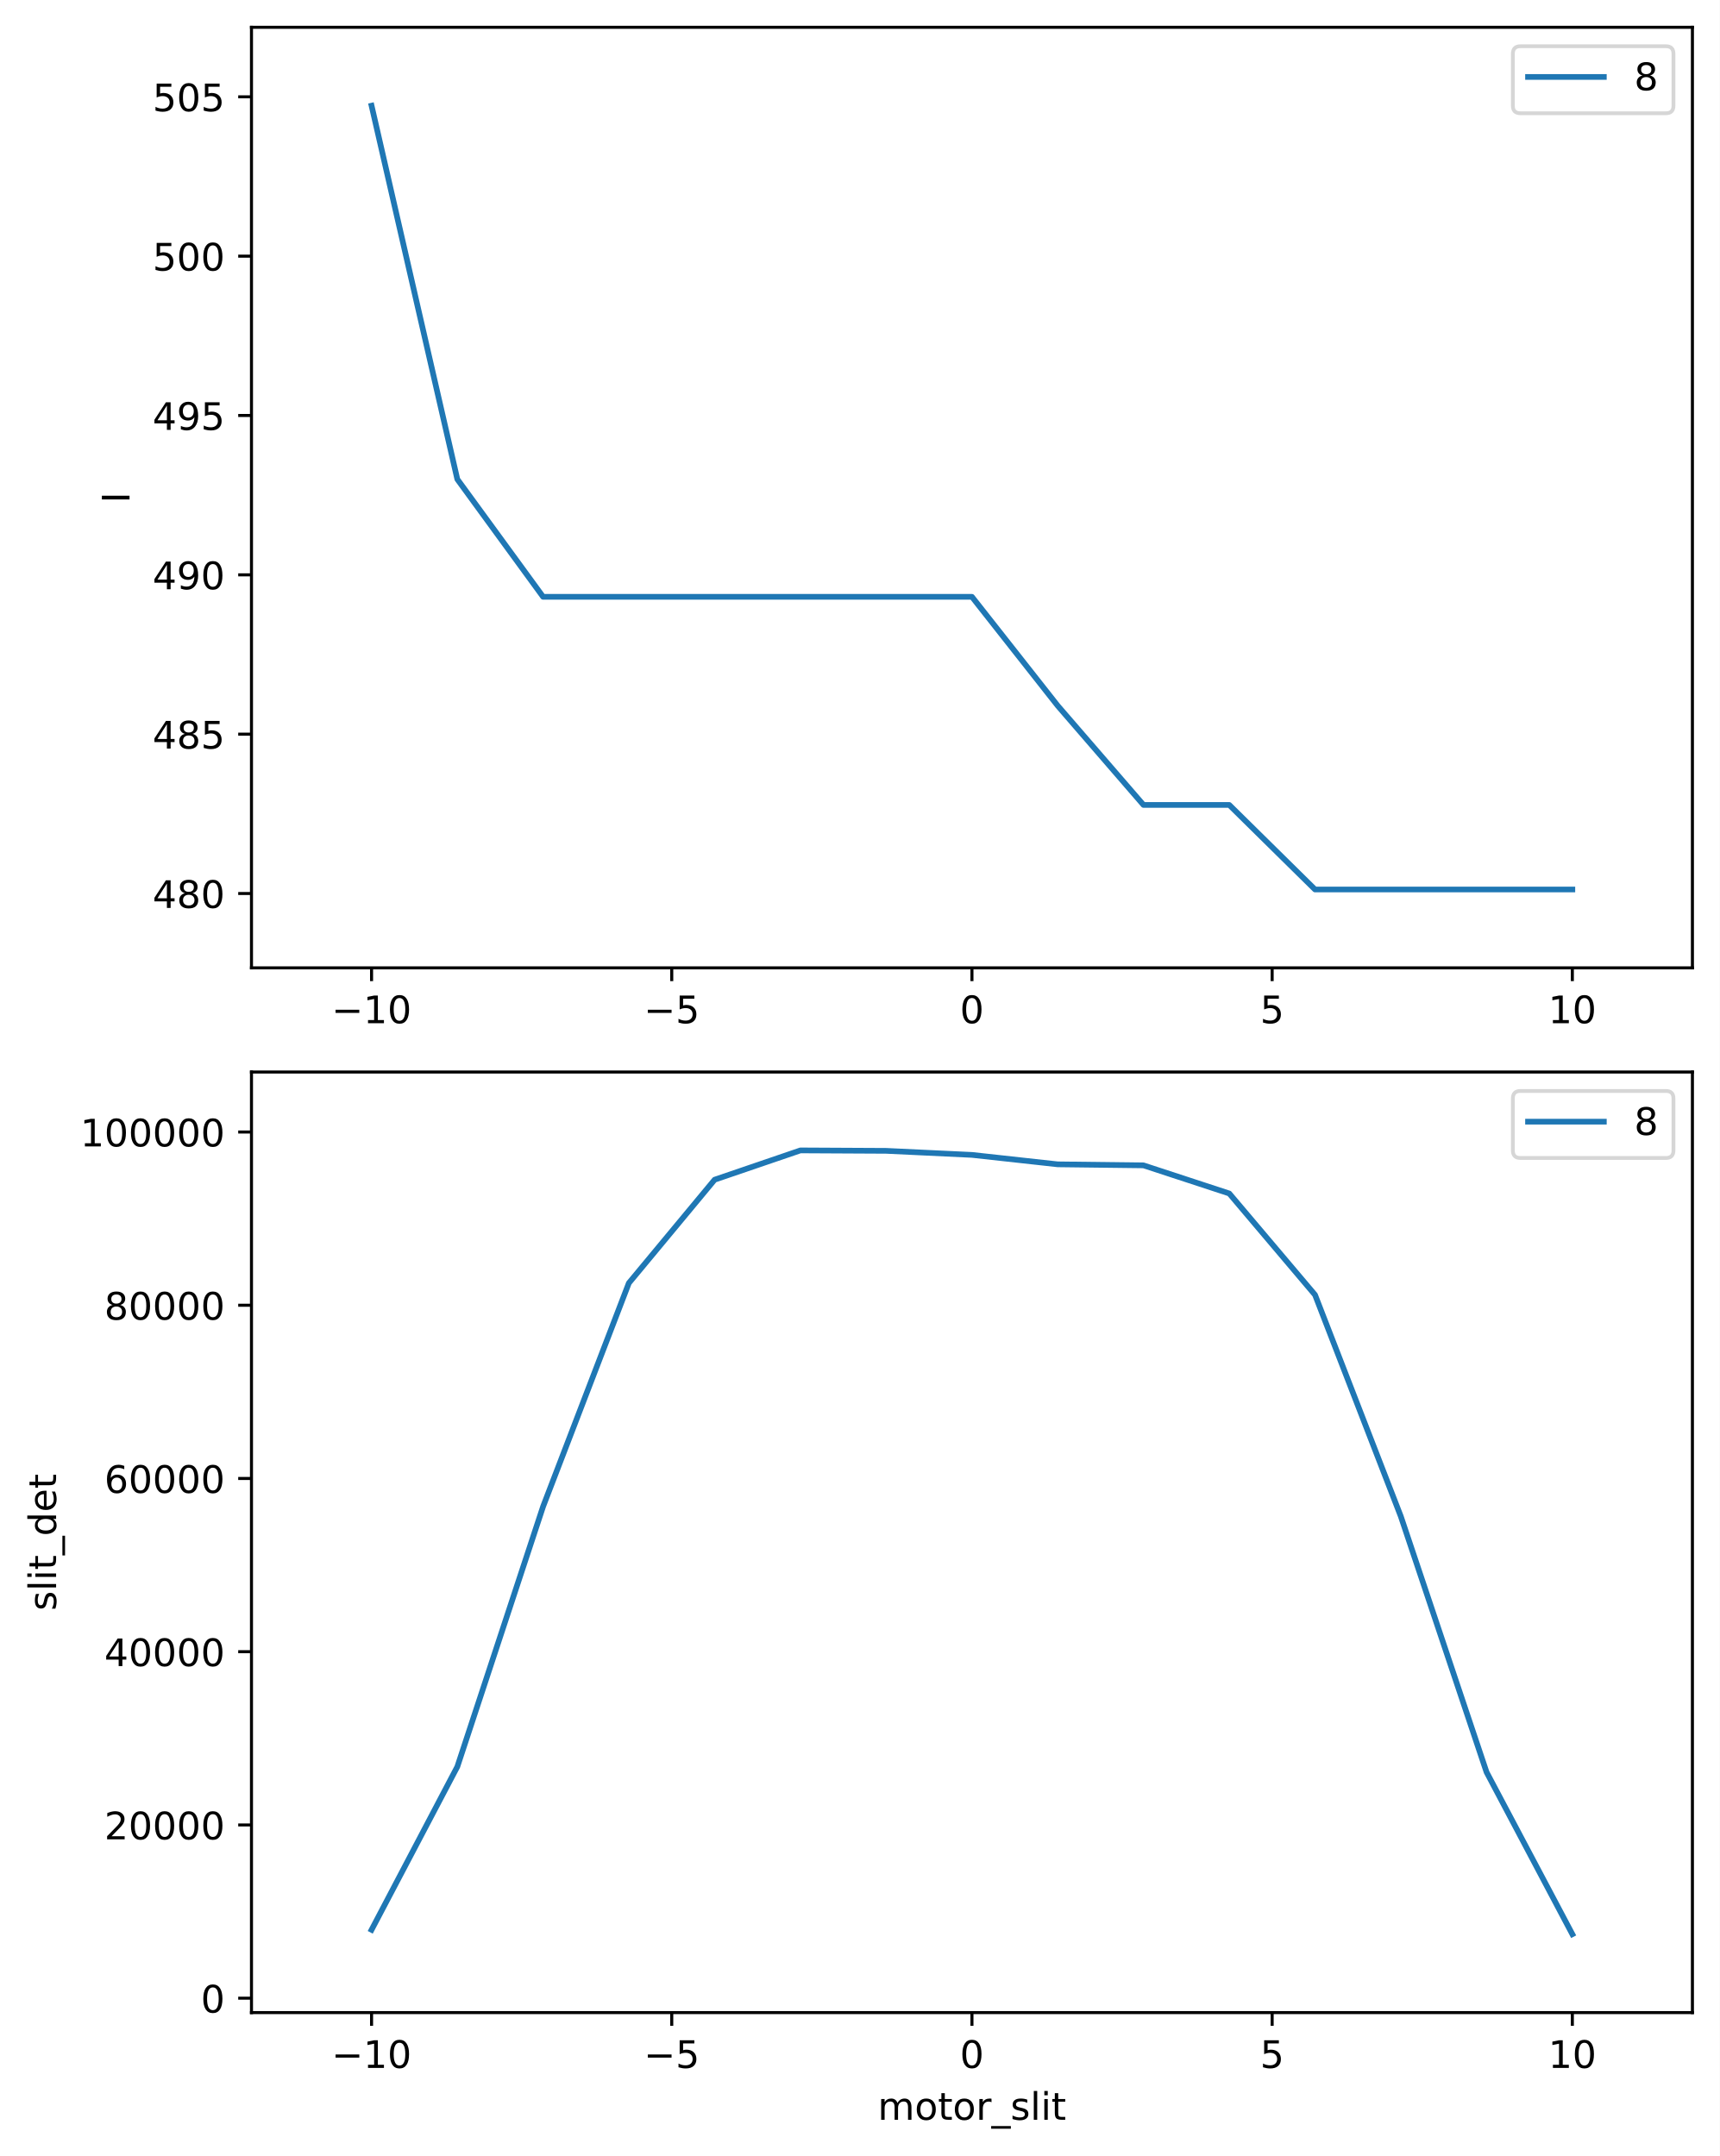
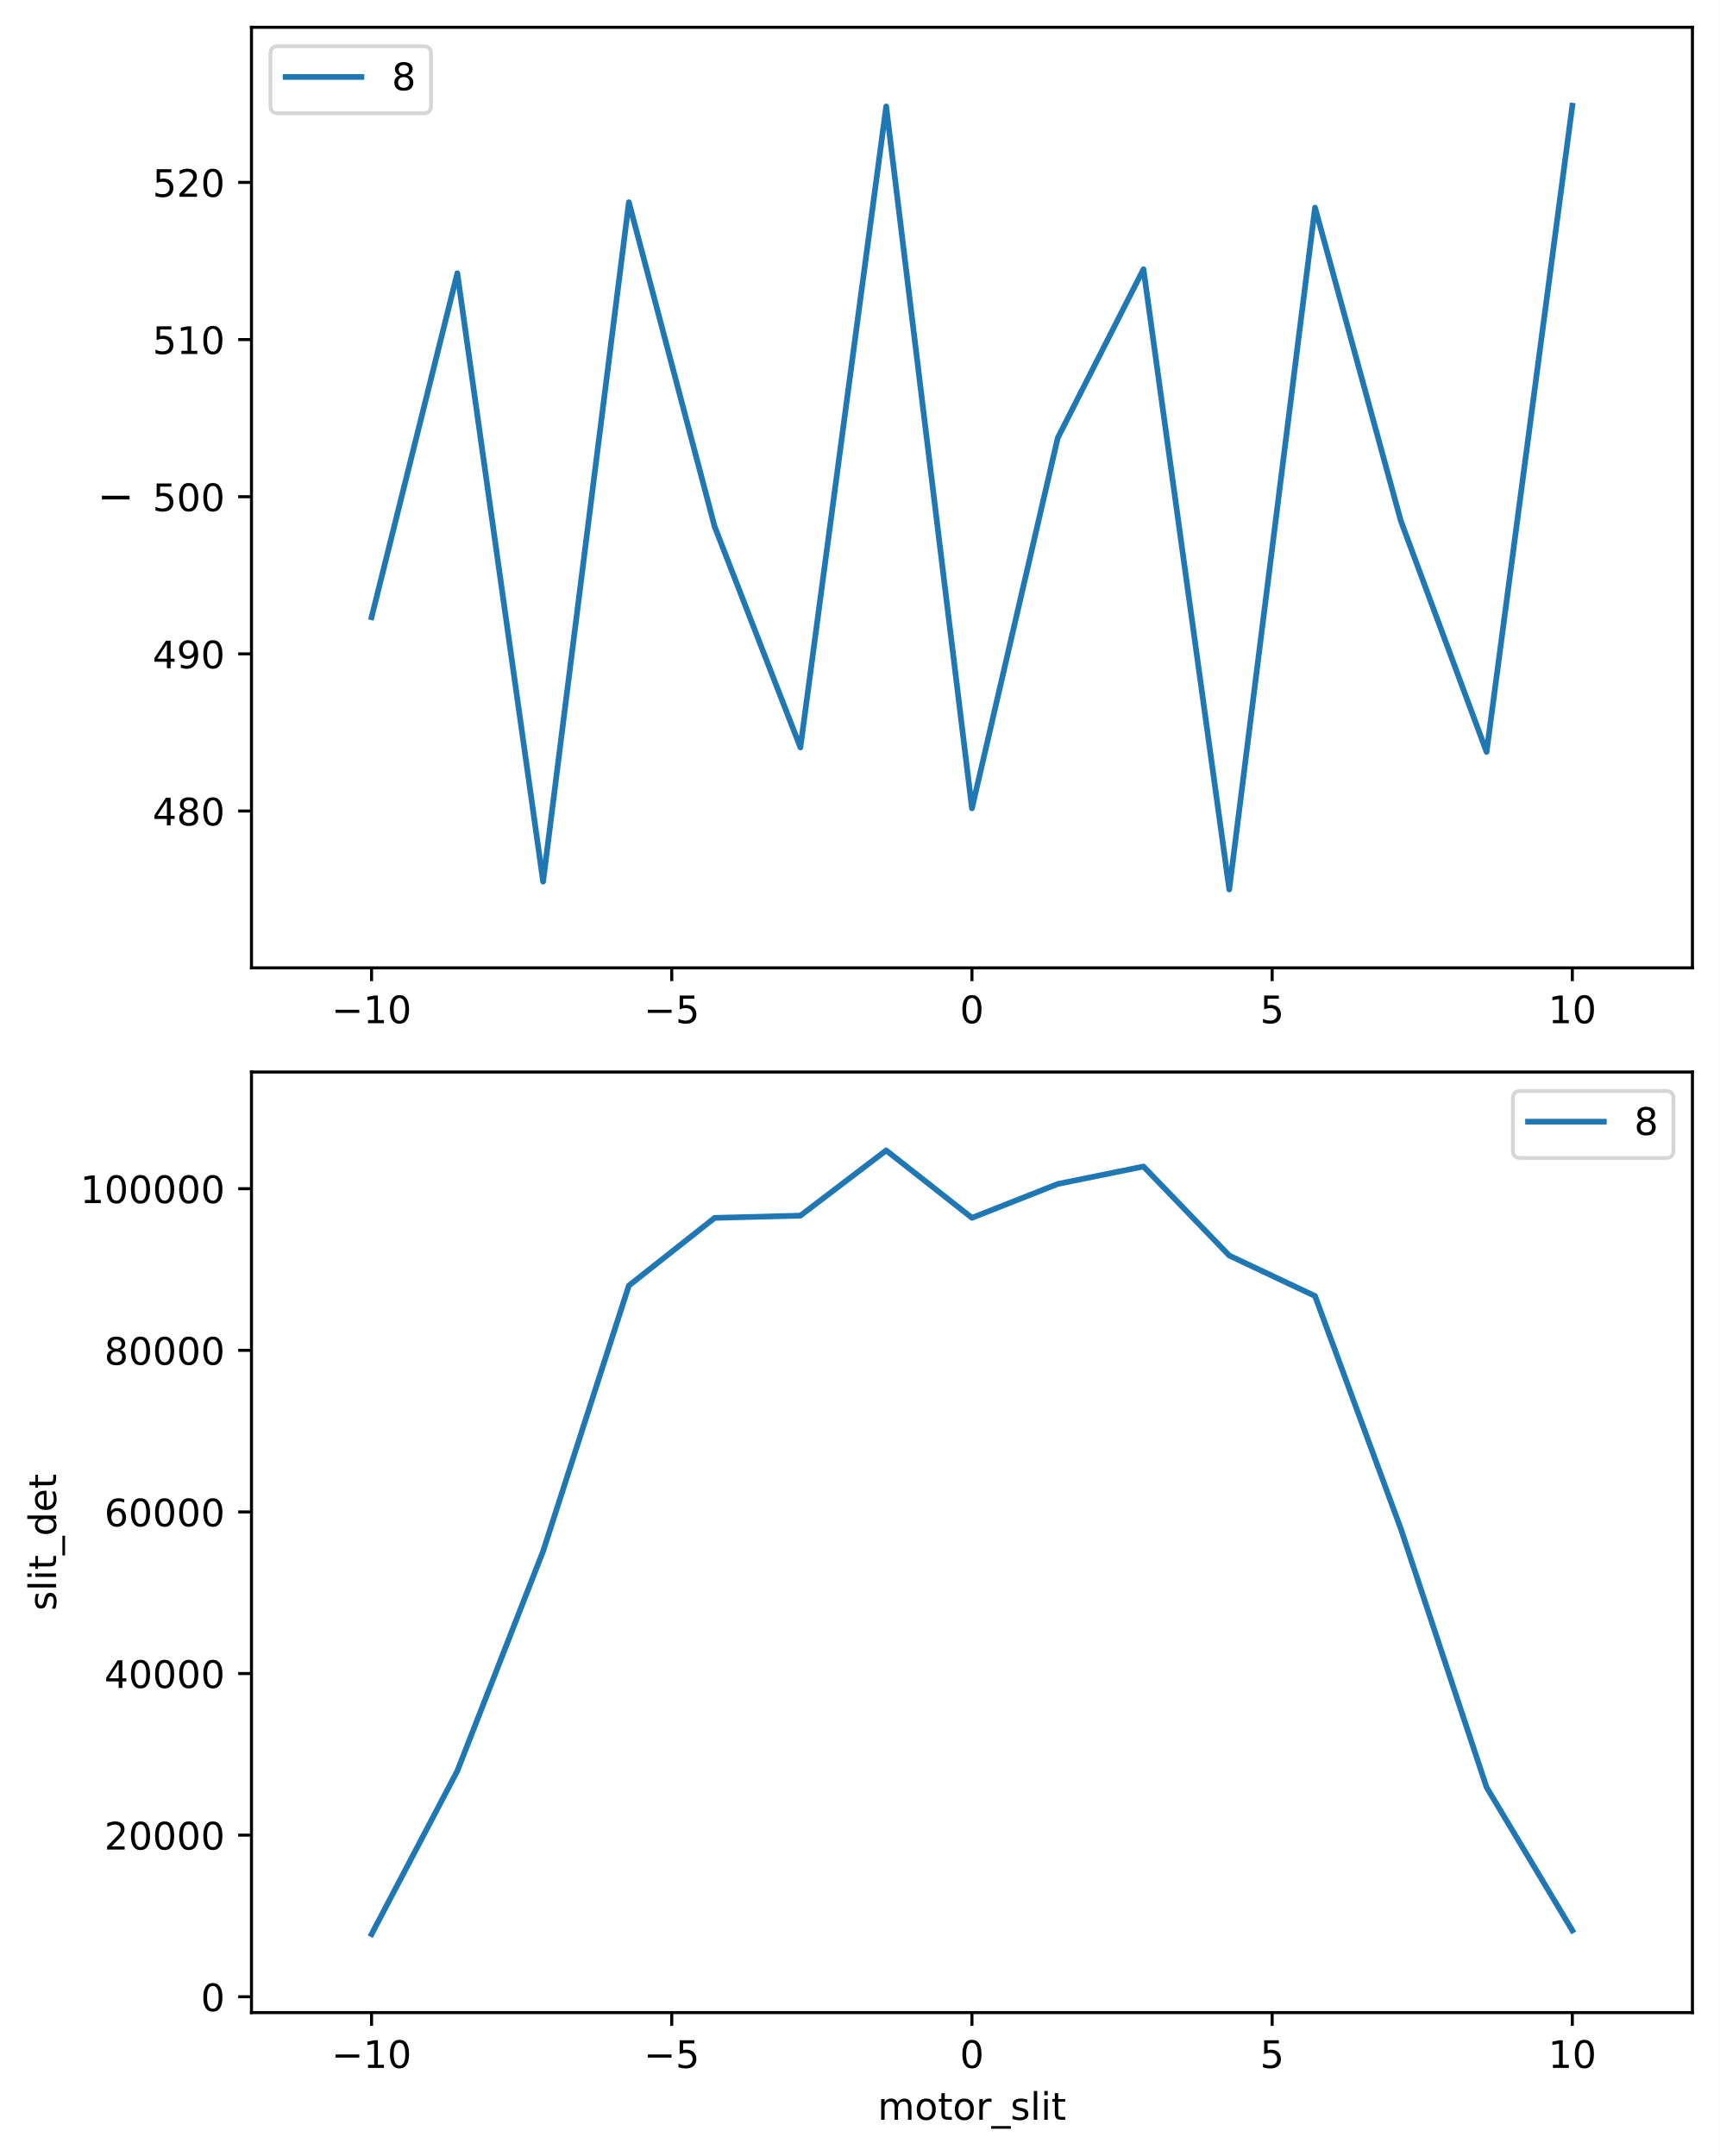
<svg xmlns="http://www.w3.org/2000/svg" xmlns:xlink="http://www.w3.org/1999/xlink" height="568.8pt" version="1.1" viewBox="0 0 453.6 568.8" width="453.6pt">
  <defs>
    <style type="text/css">
*{stroke-linecap:butt;stroke-linejoin:round;}
  </style>
  </defs>
  <g id="figure_1">
    <g id="patch_1">
      <path d="M 0 568.8  L 453.6 568.8  L 453.6 0  L 0 0  z " style="fill:#ffffff;" />
    </g>
    <g id="axes_1">
      <g id="patch_2">
        <path d="M 66.331 255.344  L 446.4 255.344  L 446.4 7.2  L 66.331 7.2  z " style="fill:#ffffff;" />
      </g>
      <g id="matplotlib.axis_1">
        <g id="xtick_1">
          <g id="line2d_1">
            <defs>
-               <path d="M 0 0  L 0 3.5  " id="m42f78dff22" style="stroke:#000000;stroke-width:0.8;" />
-             </defs>
-             <g>
-               <use style="stroke:#000000;stroke-width:0.8;" x="98.004" xlink:href="#m42f78dff22" y="255.344" />
+               <path d="M 0 0  L 0 3.5  " id="m3b5bb20b85" style="stroke:#000000;stroke-width:0.8;" />
+             </defs>
+             <g>
+               <use style="stroke:#000000;stroke-width:0.8;" x="98.004" xlink:href="#m3b5bb20b85" y="255.344" />
            </g>
          </g>
          <g id="text_1">
            <defs>
              <path d="M 10.594 35.5  L 73.188 35.5  L 73.188 27.203  L 10.594 27.203  z " id="DejaVuSans-8722" />
              <path d="M 12.406 8.297  L 28.516 8.297  L 28.516 63.922  L 10.984 60.406  L 10.984 69.391  L 28.422 72.906  L 38.281 72.906  L 38.281 8.297  L 54.391 8.297  L 54.391 0  L 12.406 0  z " id="DejaVuSans-49" />
              <path d="M 31.781 66.406  Q 24.172 66.406 20.328 58.906  Q 16.5 51.422 16.5 36.375  Q 16.5 21.391 20.328 13.891  Q 24.172 6.391 31.781 6.391  Q 39.453 6.391 43.281 13.891  Q 47.125 21.391 47.125 36.375  Q 47.125 51.422 43.281 58.906  Q 39.453 66.406 31.781 66.406  z M 31.781 74.219  Q 44.047 74.219 50.516 64.516  Q 56.984 54.828 56.984 36.375  Q 56.984 17.969 50.516 8.266  Q 44.047 -1.422 31.781 -1.422  Q 19.531 -1.422 13.062 8.266  Q 6.594 17.969 6.594 36.375  Q 6.594 54.828 13.062 64.516  Q 19.531 74.219 31.781 74.219  z " id="DejaVuSans-48" />
            </defs>
            <g transform="translate(87.4513 269.9422)scale(0.1 -0.1)">
              <use xlink:href="#DejaVuSans-8722" />
              <use x="83.789" xlink:href="#DejaVuSans-49" />
              <use x="147.412" xlink:href="#DejaVuSans-48" />
            </g>
          </g>
        </g>
        <g id="xtick_2">
          <g id="line2d_2">
            <g>
-               <use style="stroke:#000000;stroke-width:0.8;" x="177.185" xlink:href="#m42f78dff22" y="255.344" />
+               <use style="stroke:#000000;stroke-width:0.8;" x="177.185" xlink:href="#m3b5bb20b85" y="255.344" />
            </g>
          </g>
          <g id="text_2">
            <defs>
              <path d="M 10.797 72.906  L 49.516 72.906  L 49.516 64.594  L 19.828 64.594  L 19.828 46.734  Q 21.969 47.469 24.109 47.828  Q 26.266 48.188 28.422 48.188  Q 40.625 48.188 47.75 41.5  Q 54.891 34.812 54.891 23.391  Q 54.891 11.625 47.562 5.094  Q 40.234 -1.422 26.906 -1.422  Q 22.312 -1.422 17.547 -0.641  Q 12.797 0.141 7.719 1.703  L 7.719 11.625  Q 12.109 9.234 16.797 8.062  Q 21.484 6.891 26.703 6.891  Q 35.156 6.891 40.078 11.328  Q 45.016 15.766 45.016 23.391  Q 45.016 31 40.078 35.438  Q 35.156 39.891 26.703 39.891  Q 22.75 39.891 18.812 39.016  Q 14.891 38.141 10.797 36.281  z " id="DejaVuSans-53" />
            </defs>
            <g transform="translate(169.8135 269.9422)scale(0.1 -0.1)">
              <use xlink:href="#DejaVuSans-8722" />
              <use x="83.789" xlink:href="#DejaVuSans-53" />
            </g>
          </g>
        </g>
        <g id="xtick_3">
          <g id="line2d_3">
            <g>
-               <use style="stroke:#000000;stroke-width:0.8;" x="256.366" xlink:href="#m42f78dff22" y="255.344" />
+               <use style="stroke:#000000;stroke-width:0.8;" x="256.366" xlink:href="#m3b5bb20b85" y="255.344" />
            </g>
          </g>
          <g id="text_3">
            <g transform="translate(253.1844 269.9422)scale(0.1 -0.1)">
              <use xlink:href="#DejaVuSans-48" />
            </g>
          </g>
        </g>
        <g id="xtick_4">
          <g id="line2d_4">
            <g>
-               <use style="stroke:#000000;stroke-width:0.8;" x="335.547" xlink:href="#m42f78dff22" y="255.344" />
+               <use style="stroke:#000000;stroke-width:0.8;" x="335.547" xlink:href="#m3b5bb20b85" y="255.344" />
            </g>
          </g>
          <g id="text_4">
            <g transform="translate(332.3654 269.9422)scale(0.1 -0.1)">
              <use xlink:href="#DejaVuSans-53" />
            </g>
          </g>
        </g>
        <g id="xtick_5">
          <g id="line2d_5">
            <g>
-               <use style="stroke:#000000;stroke-width:0.8;" x="414.728" xlink:href="#m42f78dff22" y="255.344" />
+               <use style="stroke:#000000;stroke-width:0.8;" x="414.728" xlink:href="#m3b5bb20b85" y="255.344" />
            </g>
          </g>
          <g id="text_5">
            <g transform="translate(408.3651 269.9422)scale(0.1 -0.1)">
              <use xlink:href="#DejaVuSans-49" />
              <use x="63.623" xlink:href="#DejaVuSans-48" />
            </g>
          </g>
        </g>
      </g>
      <g id="matplotlib.axis_2">
        <g id="ytick_1">
          <g id="line2d_6">
            <defs>
-               <path d="M 0 0  L -3.5 0  " id="mca0f9c1707" style="stroke:#000000;stroke-width:0.8;" />
-             </defs>
-             <g>
-               <use style="stroke:#000000;stroke-width:0.8;" x="66.331" xlink:href="#mca0f9c1707" y="235.727" />
+               <path d="M 0 0  L -3.5 0  " id="meb09f0aa45" style="stroke:#000000;stroke-width:0.8;" />
+             </defs>
+             <g>
+               <use style="stroke:#000000;stroke-width:0.8;" x="66.331" xlink:href="#meb09f0aa45" y="213.967" />
            </g>
          </g>
          <g id="text_6">
            <defs>
              <path d="M 37.797 64.312  L 12.891 25.391  L 37.797 25.391  z M 35.203 72.906  L 47.609 72.906  L 47.609 25.391  L 58.016 25.391  L 58.016 17.188  L 47.609 17.188  L 47.609 0  L 37.797 0  L 37.797 17.188  L 4.891 17.188  L 4.891 26.703  z " id="DejaVuSans-52" />
              <path d="M 31.781 34.625  Q 24.75 34.625 20.719 30.859  Q 16.703 27.094 16.703 20.516  Q 16.703 13.922 20.719 10.156  Q 24.75 6.391 31.781 6.391  Q 38.812 6.391 42.859 10.172  Q 46.922 13.969 46.922 20.516  Q 46.922 27.094 42.891 30.859  Q 38.875 34.625 31.781 34.625  z M 21.922 38.812  Q 15.578 40.375 12.031 44.719  Q 8.5 49.078 8.5 55.328  Q 8.5 64.062 14.719 69.141  Q 20.953 74.219 31.781 74.219  Q 42.672 74.219 48.875 69.141  Q 55.078 64.062 55.078 55.328  Q 55.078 49.078 51.531 44.719  Q 48 40.375 41.703 38.812  Q 48.828 37.156 52.797 32.312  Q 56.781 27.484 56.781 20.516  Q 56.781 9.906 50.312 4.234  Q 43.844 -1.422 31.781 -1.422  Q 19.734 -1.422 13.25 4.234  Q 6.781 9.906 6.781 20.516  Q 6.781 27.484 10.781 32.312  Q 14.797 37.156 21.922 38.812  z M 18.312 54.391  Q 18.312 48.734 21.844 45.562  Q 25.391 42.391 31.781 42.391  Q 38.141 42.391 41.719 45.562  Q 45.312 48.734 45.312 54.391  Q 45.312 60.062 41.719 63.234  Q 38.141 66.406 31.781 66.406  Q 25.391 66.406 21.844 63.234  Q 18.312 60.062 18.312 54.391  z " id="DejaVuSans-56" />
            </defs>
-             <g transform="translate(40.24375 239.5262)scale(0.1 -0.1)">
+             <g transform="translate(40.24375 217.7659)scale(0.1 -0.1)">
              <use xlink:href="#DejaVuSans-52" />
              <use x="63.623" xlink:href="#DejaVuSans-56" />
              <use x="127.246" xlink:href="#DejaVuSans-48" />
            </g>
          </g>
        </g>
        <g id="ytick_2">
          <g id="line2d_7">
            <g>
-               <use style="stroke:#000000;stroke-width:0.8;" x="66.331" xlink:href="#mca0f9c1707" y="193.69" />
+               <use style="stroke:#000000;stroke-width:0.8;" x="66.331" xlink:href="#meb09f0aa45" y="172.506" />
            </g>
          </g>
          <g id="text_7">
-             <g transform="translate(40.24375 197.4895)scale(0.1 -0.1)">
+             <defs>
+               <path d="M 10.984 1.516  L 10.984 10.5  Q 14.703 8.734 18.5 7.812  Q 22.312 6.891 25.984 6.891  Q 35.75 6.891 40.891 13.453  Q 46.047 20.016 46.781 33.406  Q 43.953 29.203 39.594 26.953  Q 35.25 24.703 29.984 24.703  Q 19.047 24.703 12.672 31.312  Q 6.297 37.938 6.297 49.422  Q 6.297 60.641 12.938 67.422  Q 19.578 74.219 30.609 74.219  Q 43.266 74.219 49.922 64.516  Q 56.594 54.828 56.594 36.375  Q 56.594 19.141 48.406 8.859  Q 40.234 -1.422 26.422 -1.422  Q 22.703 -1.422 18.891 -0.688  Q 15.094 0.047 10.984 1.516  z M 30.609 32.422  Q 37.25 32.422 41.125 36.953  Q 45.016 41.5 45.016 49.422  Q 45.016 57.281 41.125 61.844  Q 37.25 66.406 30.609 66.406  Q 23.969 66.406 20.094 61.844  Q 16.219 57.281 16.219 49.422  Q 16.219 41.5 20.094 36.953  Q 23.969 32.422 30.609 32.422  z " id="DejaVuSans-57" />
+             </defs>
+             <g transform="translate(40.24375 176.3052)scale(0.1 -0.1)">
              <use xlink:href="#DejaVuSans-52" />
-               <use x="63.623" xlink:href="#DejaVuSans-56" />
-               <use x="127.246" xlink:href="#DejaVuSans-53" />
+               <use x="63.623" xlink:href="#DejaVuSans-57" />
+               <use x="127.246" xlink:href="#DejaVuSans-48" />
            </g>
          </g>
        </g>
        <g id="ytick_3">
          <g id="line2d_8">
            <g>
-               <use style="stroke:#000000;stroke-width:0.8;" x="66.331" xlink:href="#mca0f9c1707" y="151.654" />
+               <use style="stroke:#000000;stroke-width:0.8;" x="66.331" xlink:href="#meb09f0aa45" y="131.045" />
            </g>
          </g>
          <g id="text_8">
-             <defs>
-               <path d="M 10.984 1.516  L 10.984 10.5  Q 14.703 8.734 18.5 7.812  Q 22.312 6.891 25.984 6.891  Q 35.75 6.891 40.891 13.453  Q 46.047 20.016 46.781 33.406  Q 43.953 29.203 39.594 26.953  Q 35.25 24.703 29.984 24.703  Q 19.047 24.703 12.672 31.312  Q 6.297 37.938 6.297 49.422  Q 6.297 60.641 12.938 67.422  Q 19.578 74.219 30.609 74.219  Q 43.266 74.219 49.922 64.516  Q 56.594 54.828 56.594 36.375  Q 56.594 19.141 48.406 8.859  Q 40.234 -1.422 26.422 -1.422  Q 22.703 -1.422 18.891 -0.688  Q 15.094 0.047 10.984 1.516  z M 30.609 32.422  Q 37.25 32.422 41.125 36.953  Q 45.016 41.5 45.016 49.422  Q 45.016 57.281 41.125 61.844  Q 37.25 66.406 30.609 66.406  Q 23.969 66.406 20.094 61.844  Q 16.219 57.281 16.219 49.422  Q 16.219 41.5 20.094 36.953  Q 23.969 32.422 30.609 32.422  z " id="DejaVuSans-57" />
-             </defs>
-             <g transform="translate(40.24375 155.4529)scale(0.1 -0.1)">
-               <use xlink:href="#DejaVuSans-52" />
-               <use x="63.623" xlink:href="#DejaVuSans-57" />
+             <g transform="translate(40.24375 134.8444)scale(0.1 -0.1)">
+               <use xlink:href="#DejaVuSans-53" />
+               <use x="63.623" xlink:href="#DejaVuSans-48" />
              <use x="127.246" xlink:href="#DejaVuSans-48" />
            </g>
          </g>
        </g>
        <g id="ytick_4">
          <g id="line2d_9">
            <g>
-               <use style="stroke:#000000;stroke-width:0.8;" x="66.331" xlink:href="#mca0f9c1707" y="109.617" />
+               <use style="stroke:#000000;stroke-width:0.8;" x="66.331" xlink:href="#meb09f0aa45" y="89.584" />
            </g>
          </g>
          <g id="text_9">
-             <g transform="translate(40.24375 113.4162)scale(0.1 -0.1)">
-               <use xlink:href="#DejaVuSans-52" />
-               <use x="63.623" xlink:href="#DejaVuSans-57" />
-               <use x="127.246" xlink:href="#DejaVuSans-53" />
+             <g transform="translate(40.24375 93.38368)scale(0.1 -0.1)">
+               <use xlink:href="#DejaVuSans-53" />
+               <use x="63.623" xlink:href="#DejaVuSans-49" />
+               <use x="127.246" xlink:href="#DejaVuSans-48" />
            </g>
          </g>
        </g>
        <g id="ytick_5">
          <g id="line2d_10">
            <g>
-               <use style="stroke:#000000;stroke-width:0.8;" x="66.331" xlink:href="#mca0f9c1707" y="67.58" />
+               <use style="stroke:#000000;stroke-width:0.8;" x="66.331" xlink:href="#meb09f0aa45" y="48.124" />
            </g>
          </g>
          <g id="text_10">
-             <g transform="translate(40.24375 71.37957)scale(0.1 -0.1)">
+             <defs>
+               <path d="M 19.188 8.297  L 53.609 8.297  L 53.609 0  L 7.328 0  L 7.328 8.297  Q 12.938 14.109 22.625 23.891  Q 32.328 33.688 34.812 36.531  Q 39.547 41.844 41.422 45.531  Q 43.312 49.219 43.312 52.781  Q 43.312 58.594 39.234 62.25  Q 35.156 65.922 28.609 65.922  Q 23.969 65.922 18.812 64.312  Q 13.672 62.703 7.812 59.422  L 7.812 69.391  Q 13.766 71.781 18.938 73  Q 24.125 74.219 28.422 74.219  Q 39.75 74.219 46.484 68.547  Q 53.219 62.891 53.219 53.422  Q 53.219 48.922 51.531 44.891  Q 49.859 40.875 45.406 35.406  Q 44.188 33.984 37.641 27.219  Q 31.109 20.453 19.188 8.297  z " id="DejaVuSans-50" />
+             </defs>
+             <g transform="translate(40.24375 51.92294)scale(0.1 -0.1)">
              <use xlink:href="#DejaVuSans-53" />
-               <use x="63.623" xlink:href="#DejaVuSans-48" />
-               <use x="127.246" xlink:href="#DejaVuSans-48" />
-             </g>
-           </g>
-         </g>
-         <g id="ytick_6">
-           <g id="line2d_11">
-             <g>
-               <use style="stroke:#000000;stroke-width:0.8;" x="66.331" xlink:href="#mca0f9c1707" y="25.544" />
-             </g>
-           </g>
-           <g id="text_11">
-             <g transform="translate(40.24375 29.34293)scale(0.1 -0.1)">
-               <use xlink:href="#DejaVuSans-53" />
-               <use x="63.623" xlink:href="#DejaVuSans-48" />
-               <use x="127.246" xlink:href="#DejaVuSans-53" />
-             </g>
-           </g>
-         </g>
-         <g id="text_12">
+               <use x="63.623" xlink:href="#DejaVuSans-50" />
+               <use x="127.246" xlink:href="#DejaVuSans-48" />
+             </g>
+           </g>
+         </g>
+         <g id="text_11">
          <defs>
            <path d="M 9.812 72.906  L 19.672 72.906  L 19.672 0  L 9.812 0  z " id="DejaVuSans-73" />
          </defs>
          <g transform="translate(34.16406 132.7469)rotate(-90)scale(0.1 -0.1)">
            <use xlink:href="#DejaVuSans-73" />
          </g>
        </g>
      </g>
-       <g id="line2d_12">
-         <path clip-path="url(#ped02e37f86)" d="M 98.004 27.879  L 120.627 126.436  L 143.25 157.457  L 165.873 157.457  L 188.496 157.457  L 211.119 157.457  L 233.742 157.457  L 256.366 157.457  L 278.989 186.191  L 301.612 212.359  L 324.235 212.359  L 346.858 234.665  L 369.481 234.665  L 392.104 234.665  L 414.728 234.665  " style="fill:none;stroke:#1f77b4;stroke-linecap:square;stroke-width:1.5;" />
+       <g id="line2d_11">
+         <path clip-path="url(#p04b1dd7d05)" d="M 98.004 162.847  L 120.627 72.082  L 143.25 232.601  L 165.873 53.344  L 188.496 138.915  L 211.119 197.204  L 233.742 28.078  L 256.366 213.256  L 278.989 115.551  L 301.612 71.015  L 324.235 234.665  L 346.858 54.77  L 369.481 137.387  L 392.104 198.382  L 414.728 27.879  " style="fill:none;stroke:#1f77b4;stroke-linecap:square;stroke-width:1.5;" />
      </g>
      <g id="patch_3">
        <path d="M 66.331 255.344  L 66.331 7.2  " style="fill:none;stroke:#000000;stroke-linecap:square;stroke-linejoin:miter;stroke-width:0.8;" />
      </g>
      <g id="patch_4">
        <path d="M 446.4 255.344  L 446.4 7.2  " style="fill:none;stroke:#000000;stroke-linecap:square;stroke-linejoin:miter;stroke-width:0.8;" />
      </g>
      <g id="patch_5">
        <path d="M 66.331 255.344  L 446.4 255.344  " style="fill:none;stroke:#000000;stroke-linecap:square;stroke-linejoin:miter;stroke-width:0.8;" />
      </g>
      <g id="patch_6">
        <path d="M 66.331 7.2  L 446.4 7.2  " style="fill:none;stroke:#000000;stroke-linecap:square;stroke-linejoin:miter;stroke-width:0.8;" />
      </g>
      <g id="legend_1">
        <g id="patch_7">
-           <path d="M 401.038 29.878  L 439.4 29.878  Q 441.4 29.878 441.4 27.878  L 441.4 14.2  Q 441.4 12.2 439.4 12.2  L 401.038 12.2  Q 399.038 12.2 399.038 14.2  L 399.038 27.878  Q 399.038 29.878 401.038 29.878  z " style="fill:#ffffff;opacity:0.8;stroke:#cccccc;stroke-linejoin:miter;" />
-         </g>
-         <g id="line2d_13">
-           <path d="M 403.038 20.298  L 423.038 20.298  " style="fill:none;stroke:#1f77b4;stroke-linecap:square;stroke-width:1.5;" />
-         </g>
-         <g id="line2d_14" />
-         <g id="text_13">
-           <g transform="translate(431.0375 23.79844)scale(0.1 -0.1)">
+           <path d="M 73.331 29.878  L 111.694 29.878  Q 113.694 29.878 113.694 27.878  L 113.694 14.2  Q 113.694 12.2 111.694 12.2  L 73.331 12.2  Q 71.331 12.2 71.331 14.2  L 71.331 27.878  Q 71.331 29.878 73.331 29.878  z " style="fill:#ffffff;opacity:0.8;stroke:#cccccc;stroke-linejoin:miter;" />
+         </g>
+         <g id="line2d_12">
+           <path d="M 75.331 20.298  L 95.331 20.298  " style="fill:none;stroke:#1f77b4;stroke-linecap:square;stroke-width:1.5;" />
+         </g>
+         <g id="line2d_13" />
+         <g id="text_12">
+           <g transform="translate(103.3312 23.79844)scale(0.1 -0.1)">
            <use xlink:href="#DejaVuSans-56" />
          </g>
        </g>
      </g>
    </g>
    <g id="axes_2">
      <g id="patch_8">
        <path d="M 66.331 530.966  L 446.4 530.966  L 446.4 282.822  L 66.331 282.822  z " style="fill:#ffffff;" />
      </g>
      <g id="matplotlib.axis_3">
        <g id="xtick_6">
-           <g id="line2d_15">
-             <g>
-               <use style="stroke:#000000;stroke-width:0.8;" x="98.004" xlink:href="#m42f78dff22" y="530.966" />
-             </g>
-           </g>
-           <g id="text_14">
+           <g id="line2d_14">
+             <g>
+               <use style="stroke:#000000;stroke-width:0.8;" x="98.004" xlink:href="#m3b5bb20b85" y="530.966" />
+             </g>
+           </g>
+           <g id="text_13">
            <g transform="translate(87.4513 545.5641)scale(0.1 -0.1)">
              <use xlink:href="#DejaVuSans-8722" />
              <use x="83.789" xlink:href="#DejaVuSans-49" />
              <use x="147.412" xlink:href="#DejaVuSans-48" />
            </g>
          </g>
        </g>
        <g id="xtick_7">
-           <g id="line2d_16">
-             <g>
-               <use style="stroke:#000000;stroke-width:0.8;" x="177.185" xlink:href="#m42f78dff22" y="530.966" />
-             </g>
-           </g>
-           <g id="text_15">
+           <g id="line2d_15">
+             <g>
+               <use style="stroke:#000000;stroke-width:0.8;" x="177.185" xlink:href="#m3b5bb20b85" y="530.966" />
+             </g>
+           </g>
+           <g id="text_14">
            <g transform="translate(169.8135 545.5641)scale(0.1 -0.1)">
              <use xlink:href="#DejaVuSans-8722" />
              <use x="83.789" xlink:href="#DejaVuSans-53" />
            </g>
          </g>
        </g>
        <g id="xtick_8">
-           <g id="line2d_17">
-             <g>
-               <use style="stroke:#000000;stroke-width:0.8;" x="256.366" xlink:href="#m42f78dff22" y="530.966" />
-             </g>
-           </g>
-           <g id="text_16">
+           <g id="line2d_16">
+             <g>
+               <use style="stroke:#000000;stroke-width:0.8;" x="256.366" xlink:href="#m3b5bb20b85" y="530.966" />
+             </g>
+           </g>
+           <g id="text_15">
            <g transform="translate(253.1844 545.5641)scale(0.1 -0.1)">
              <use xlink:href="#DejaVuSans-48" />
            </g>
          </g>
        </g>
        <g id="xtick_9">
-           <g id="line2d_18">
-             <g>
-               <use style="stroke:#000000;stroke-width:0.8;" x="335.547" xlink:href="#m42f78dff22" y="530.966" />
-             </g>
-           </g>
-           <g id="text_17">
+           <g id="line2d_17">
+             <g>
+               <use style="stroke:#000000;stroke-width:0.8;" x="335.547" xlink:href="#m3b5bb20b85" y="530.966" />
+             </g>
+           </g>
+           <g id="text_16">
            <g transform="translate(332.3654 545.5641)scale(0.1 -0.1)">
              <use xlink:href="#DejaVuSans-53" />
            </g>
          </g>
        </g>
        <g id="xtick_10">
-           <g id="line2d_19">
-             <g>
-               <use style="stroke:#000000;stroke-width:0.8;" x="414.728" xlink:href="#m42f78dff22" y="530.966" />
-             </g>
-           </g>
-           <g id="text_18">
+           <g id="line2d_18">
+             <g>
+               <use style="stroke:#000000;stroke-width:0.8;" x="414.728" xlink:href="#m3b5bb20b85" y="530.966" />
+             </g>
+           </g>
+           <g id="text_17">
            <g transform="translate(408.3651 545.5641)scale(0.1 -0.1)">
              <use xlink:href="#DejaVuSans-49" />
              <use x="63.623" xlink:href="#DejaVuSans-48" />
            </g>
          </g>
        </g>
-         <g id="text_19">
+         <g id="text_18">
          <defs>
            <path d="M 52 44.188  Q 55.375 50.25 60.062 53.125  Q 64.75 56 71.094 56  Q 79.641 56 84.281 50.016  Q 88.922 44.047 88.922 33.016  L 88.922 0  L 79.891 0  L 79.891 32.719  Q 79.891 40.578 77.094 44.375  Q 74.312 48.188 68.609 48.188  Q 61.625 48.188 57.562 43.547  Q 53.516 38.922 53.516 30.906  L 53.516 0  L 44.484 0  L 44.484 32.719  Q 44.484 40.625 41.703 44.406  Q 38.922 48.188 33.109 48.188  Q 26.219 48.188 22.156 43.531  Q 18.109 38.875 18.109 30.906  L 18.109 0  L 9.078 0  L 9.078 54.688  L 18.109 54.688  L 18.109 46.188  Q 21.188 51.219 25.484 53.609  Q 29.781 56 35.688 56  Q 41.656 56 45.828 52.969  Q 50 49.953 52 44.188  z " id="DejaVuSans-109" />
            <path d="M 30.609 48.391  Q 23.391 48.391 19.188 42.75  Q 14.984 37.109 14.984 27.297  Q 14.984 17.484 19.156 11.844  Q 23.344 6.203 30.609 6.203  Q 37.797 6.203 41.984 11.859  Q 46.188 17.531 46.188 27.297  Q 46.188 37.016 41.984 42.703  Q 37.797 48.391 30.609 48.391  z M 30.609 56  Q 42.328 56 49.016 48.375  Q 55.719 40.766 55.719 27.297  Q 55.719 13.875 49.016 6.219  Q 42.328 -1.422 30.609 -1.422  Q 18.844 -1.422 12.172 6.219  Q 5.516 13.875 5.516 27.297  Q 5.516 40.766 12.172 48.375  Q 18.844 56 30.609 56  z " id="DejaVuSans-111" />
            <path d="M 18.312 70.219  L 18.312 54.688  L 36.812 54.688  L 36.812 47.703  L 18.312 47.703  L 18.312 18.016  Q 18.312 11.328 20.141 9.422  Q 21.969 7.516 27.594 7.516  L 36.812 7.516  L 36.812 0  L 27.594 0  Q 17.188 0 13.234 3.875  Q 9.281 7.766 9.281 18.016  L 9.281 47.703  L 2.688 47.703  L 2.688 54.688  L 9.281 54.688  L 9.281 70.219  z " id="DejaVuSans-116" />
            <path d="M 41.109 46.297  Q 39.594 47.172 37.812 47.578  Q 36.031 48 33.891 48  Q 26.266 48 22.188 43.047  Q 18.109 38.094 18.109 28.812  L 18.109 0  L 9.078 0  L 9.078 54.688  L 18.109 54.688  L 18.109 46.188  Q 20.953 51.172 25.484 53.578  Q 30.031 56 36.531 56  Q 37.453 56 38.578 55.875  Q 39.703 55.766 41.062 55.516  z " id="DejaVuSans-114" />
            <path d="M 50.984 -16.609  L 50.984 -23.578  L -0.984 -23.578  L -0.984 -16.609  z " id="DejaVuSans-95" />
            <path d="M 44.281 53.078  L 44.281 44.578  Q 40.484 46.531 36.375 47.5  Q 32.281 48.484 27.875 48.484  Q 21.188 48.484 17.844 46.438  Q 14.5 44.391 14.5 40.281  Q 14.5 37.156 16.891 35.375  Q 19.281 33.594 26.516 31.984  L 29.594 31.297  Q 39.156 29.25 43.188 25.516  Q 47.219 21.781 47.219 15.094  Q 47.219 7.469 41.188 3.016  Q 35.156 -1.422 24.609 -1.422  Q 20.219 -1.422 15.453 -0.562  Q 10.688 0.297 5.422 2  L 5.422 11.281  Q 10.406 8.688 15.234 7.391  Q 20.062 6.109 24.812 6.109  Q 31.156 6.109 34.562 8.281  Q 37.984 10.453 37.984 14.406  Q 37.984 18.062 35.516 20.016  Q 33.062 21.969 24.703 23.781  L 21.578 24.516  Q 13.234 26.266 9.516 29.906  Q 5.812 33.547 5.812 39.891  Q 5.812 47.609 11.281 51.797  Q 16.75 56 26.812 56  Q 31.781 56 36.172 55.266  Q 40.578 54.547 44.281 53.078  z " id="DejaVuSans-115" />
            <path d="M 9.422 75.984  L 18.406 75.984  L 18.406 0  L 9.422 0  z " id="DejaVuSans-108" />
            <path d="M 9.422 54.688  L 18.406 54.688  L 18.406 0  L 9.422 0  z M 9.422 75.984  L 18.406 75.984  L 18.406 64.594  L 9.422 64.594  z " id="DejaVuSans-105" />
          </defs>
          <g transform="translate(231.518 559.2422)scale(0.1 -0.1)">
            <use xlink:href="#DejaVuSans-109" />
            <use x="97.412" xlink:href="#DejaVuSans-111" />
            <use x="158.594" xlink:href="#DejaVuSans-116" />
            <use x="197.803" xlink:href="#DejaVuSans-111" />
            <use x="258.984" xlink:href="#DejaVuSans-114" />
            <use x="300.098" xlink:href="#DejaVuSans-95" />
            <use x="350.098" xlink:href="#DejaVuSans-115" />
            <use x="402.197" xlink:href="#DejaVuSans-108" />
            <use x="429.98" xlink:href="#DejaVuSans-105" />
            <use x="457.764" xlink:href="#DejaVuSans-116" />
          </g>
        </g>
      </g>
      <g id="matplotlib.axis_4">
+         <g id="ytick_6">
+           <g id="line2d_19">
+             <g>
+               <use style="stroke:#000000;stroke-width:0.8;" x="66.331" xlink:href="#meb09f0aa45" y="526.785" />
+             </g>
+           </g>
+           <g id="text_19">
+             <g transform="translate(52.96875 530.584)scale(0.1 -0.1)">
+               <use xlink:href="#DejaVuSans-48" />
+             </g>
+           </g>
+         </g>
        <g id="ytick_7">
          <g id="line2d_20">
            <g>
-               <use style="stroke:#000000;stroke-width:0.8;" x="66.331" xlink:href="#mca0f9c1707" y="527.162" />
+               <use style="stroke:#000000;stroke-width:0.8;" x="66.331" xlink:href="#meb09f0aa45" y="484.149" />
            </g>
          </g>
          <g id="text_20">
-             <g transform="translate(52.96875 530.9615)scale(0.1 -0.1)">
-               <use xlink:href="#DejaVuSans-48" />
+             <g transform="translate(27.51875 487.9485)scale(0.1 -0.1)">
+               <use xlink:href="#DejaVuSans-50" />
+               <use x="63.623" xlink:href="#DejaVuSans-48" />
+               <use x="127.246" xlink:href="#DejaVuSans-48" />
+               <use x="190.869" xlink:href="#DejaVuSans-48" />
+               <use x="254.492" xlink:href="#DejaVuSans-48" />
            </g>
          </g>
        </g>
        <g id="ytick_8">
          <g id="line2d_21">
            <g>
-               <use style="stroke:#000000;stroke-width:0.8;" x="66.331" xlink:href="#mca0f9c1707" y="481.461" />
+               <use style="stroke:#000000;stroke-width:0.8;" x="66.331" xlink:href="#meb09f0aa45" y="441.514" />
            </g>
          </g>
          <g id="text_21">
-             <defs>
-               <path d="M 19.188 8.297  L 53.609 8.297  L 53.609 0  L 7.328 0  L 7.328 8.297  Q 12.938 14.109 22.625 23.891  Q 32.328 33.688 34.812 36.531  Q 39.547 41.844 41.422 45.531  Q 43.312 49.219 43.312 52.781  Q 43.312 58.594 39.234 62.25  Q 35.156 65.922 28.609 65.922  Q 23.969 65.922 18.812 64.312  Q 13.672 62.703 7.812 59.422  L 7.812 69.391  Q 13.766 71.781 18.938 73  Q 24.125 74.219 28.422 74.219  Q 39.75 74.219 46.484 68.547  Q 53.219 62.891 53.219 53.422  Q 53.219 48.922 51.531 44.891  Q 49.859 40.875 45.406 35.406  Q 44.188 33.984 37.641 27.219  Q 31.109 20.453 19.188 8.297  z " id="DejaVuSans-50" />
-             </defs>
-             <g transform="translate(27.51875 485.2599)scale(0.1 -0.1)">
-               <use xlink:href="#DejaVuSans-50" />
+             <g transform="translate(27.51875 445.313)scale(0.1 -0.1)">
+               <use xlink:href="#DejaVuSans-52" />
              <use x="63.623" xlink:href="#DejaVuSans-48" />
              <use x="127.246" xlink:href="#DejaVuSans-48" />
              <use x="190.869" xlink:href="#DejaVuSans-48" />
              <use x="254.492" xlink:href="#DejaVuSans-48" />
            </g>
          </g>
        </g>
        <g id="ytick_9">
          <g id="line2d_22">
            <g>
-               <use style="stroke:#000000;stroke-width:0.8;" x="66.331" xlink:href="#mca0f9c1707" y="435.759" />
+               <use style="stroke:#000000;stroke-width:0.8;" x="66.331" xlink:href="#meb09f0aa45" y="398.878" />
            </g>
          </g>
          <g id="text_22">
-             <g transform="translate(27.51875 439.5582)scale(0.1 -0.1)">
-               <use xlink:href="#DejaVuSans-52" />
+             <defs>
+               <path d="M 33.016 40.375  Q 26.375 40.375 22.484 35.828  Q 18.609 31.297 18.609 23.391  Q 18.609 15.531 22.484 10.953  Q 26.375 6.391 33.016 6.391  Q 39.656 6.391 43.531 10.953  Q 47.406 15.531 47.406 23.391  Q 47.406 31.297 43.531 35.828  Q 39.656 40.375 33.016 40.375  z M 52.594 71.297  L 52.594 62.312  Q 48.875 64.062 45.094 64.984  Q 41.312 65.922 37.594 65.922  Q 27.828 65.922 22.672 59.328  Q 17.531 52.734 16.797 39.406  Q 19.672 43.656 24.016 45.922  Q 28.375 48.188 33.594 48.188  Q 44.578 48.188 50.953 41.516  Q 57.328 34.859 57.328 23.391  Q 57.328 12.156 50.688 5.359  Q 44.047 -1.422 33.016 -1.422  Q 20.359 -1.422 13.672 8.266  Q 6.984 17.969 6.984 36.375  Q 6.984 53.656 15.188 63.938  Q 23.391 74.219 37.203 74.219  Q 40.922 74.219 44.703 73.484  Q 48.484 72.75 52.594 71.297  z " id="DejaVuSans-54" />
+             </defs>
+             <g transform="translate(27.51875 402.6775)scale(0.1 -0.1)">
+               <use xlink:href="#DejaVuSans-54" />
              <use x="63.623" xlink:href="#DejaVuSans-48" />
              <use x="127.246" xlink:href="#DejaVuSans-48" />
              <use x="190.869" xlink:href="#DejaVuSans-48" />
              <use x="254.492" xlink:href="#DejaVuSans-48" />
            </g>
          </g>
        </g>
        <g id="ytick_10">
          <g id="line2d_23">
            <g>
-               <use style="stroke:#000000;stroke-width:0.8;" x="66.331" xlink:href="#mca0f9c1707" y="390.057" />
+               <use style="stroke:#000000;stroke-width:0.8;" x="66.331" xlink:href="#meb09f0aa45" y="356.243" />
            </g>
          </g>
          <g id="text_23">
-             <defs>
-               <path d="M 33.016 40.375  Q 26.375 40.375 22.484 35.828  Q 18.609 31.297 18.609 23.391  Q 18.609 15.531 22.484 10.953  Q 26.375 6.391 33.016 6.391  Q 39.656 6.391 43.531 10.953  Q 47.406 15.531 47.406 23.391  Q 47.406 31.297 43.531 35.828  Q 39.656 40.375 33.016 40.375  z M 52.594 71.297  L 52.594 62.312  Q 48.875 64.062 45.094 64.984  Q 41.312 65.922 37.594 65.922  Q 27.828 65.922 22.672 59.328  Q 17.531 52.734 16.797 39.406  Q 19.672 43.656 24.016 45.922  Q 28.375 48.188 33.594 48.188  Q 44.578 48.188 50.953 41.516  Q 57.328 34.859 57.328 23.391  Q 57.328 12.156 50.688 5.359  Q 44.047 -1.422 33.016 -1.422  Q 20.359 -1.422 13.672 8.266  Q 6.984 17.969 6.984 36.375  Q 6.984 53.656 15.188 63.938  Q 23.391 74.219 37.203 74.219  Q 40.922 74.219 44.703 73.484  Q 48.484 72.75 52.594 71.297  z " id="DejaVuSans-54" />
-             </defs>
-             <g transform="translate(27.51875 393.8565)scale(0.1 -0.1)">
-               <use xlink:href="#DejaVuSans-54" />
+             <g transform="translate(27.51875 360.042)scale(0.1 -0.1)">
+               <use xlink:href="#DejaVuSans-56" />
              <use x="63.623" xlink:href="#DejaVuSans-48" />
              <use x="127.246" xlink:href="#DejaVuSans-48" />
              <use x="190.869" xlink:href="#DejaVuSans-48" />
              <use x="254.492" xlink:href="#DejaVuSans-48" />
            </g>
          </g>
        </g>
        <g id="ytick_11">
          <g id="line2d_24">
            <g>
-               <use style="stroke:#000000;stroke-width:0.8;" x="66.331" xlink:href="#mca0f9c1707" y="344.356" />
+               <use style="stroke:#000000;stroke-width:0.8;" x="66.331" xlink:href="#meb09f0aa45" y="313.607" />
            </g>
          </g>
          <g id="text_24">
-             <g transform="translate(27.51875 348.1548)scale(0.1 -0.1)">
-               <use xlink:href="#DejaVuSans-56" />
-               <use x="63.623" xlink:href="#DejaVuSans-48" />
-               <use x="127.246" xlink:href="#DejaVuSans-48" />
-               <use x="190.869" xlink:href="#DejaVuSans-48" />
-               <use x="254.492" xlink:href="#DejaVuSans-48" />
-             </g>
-           </g>
-         </g>
-         <g id="ytick_12">
-           <g id="line2d_25">
-             <g>
-               <use style="stroke:#000000;stroke-width:0.8;" x="66.331" xlink:href="#mca0f9c1707" y="298.654" />
-             </g>
-           </g>
-           <g id="text_25">
-             <g transform="translate(21.15625 302.4531)scale(0.1 -0.1)">
+             <g transform="translate(21.15625 317.4065)scale(0.1 -0.1)">
              <use xlink:href="#DejaVuSans-49" />
              <use x="63.623" xlink:href="#DejaVuSans-48" />
              <use x="127.246" xlink:href="#DejaVuSans-48" />
              <use x="190.869" xlink:href="#DejaVuSans-48" />
              <use x="254.492" xlink:href="#DejaVuSans-48" />
              <use x="318.115" xlink:href="#DejaVuSans-48" />
            </g>
          </g>
        </g>
-         <g id="text_26">
+         <g id="text_25">
          <defs>
            <path d="M 45.406 46.391  L 45.406 75.984  L 54.391 75.984  L 54.391 0  L 45.406 0  L 45.406 8.203  Q 42.578 3.328 38.25 0.953  Q 33.938 -1.422 27.875 -1.422  Q 17.969 -1.422 11.734 6.484  Q 5.516 14.406 5.516 27.297  Q 5.516 40.188 11.734 48.094  Q 17.969 56 27.875 56  Q 33.938 56 38.25 53.625  Q 42.578 51.266 45.406 46.391  z M 14.797 27.297  Q 14.797 17.391 18.875 11.75  Q 22.953 6.109 30.078 6.109  Q 37.203 6.109 41.297 11.75  Q 45.406 17.391 45.406 27.297  Q 45.406 37.203 41.297 42.844  Q 37.203 48.484 30.078 48.484  Q 22.953 48.484 18.875 42.844  Q 14.797 37.203 14.797 27.297  z " id="DejaVuSans-100" />
            <path d="M 56.203 29.594  L 56.203 25.203  L 14.891 25.203  Q 15.484 15.922 20.484 11.062  Q 25.484 6.203 34.422 6.203  Q 39.594 6.203 44.453 7.469  Q 49.312 8.734 54.109 11.281  L 54.109 2.781  Q 49.266 0.734 44.188 -0.344  Q 39.109 -1.422 33.891 -1.422  Q 20.797 -1.422 13.156 6.188  Q 5.516 13.812 5.516 26.812  Q 5.516 40.234 12.766 48.109  Q 20.016 56 32.328 56  Q 43.359 56 49.781 48.891  Q 56.203 41.797 56.203 29.594  z M 47.219 32.234  Q 47.125 39.594 43.094 43.984  Q 39.062 48.391 32.422 48.391  Q 24.906 48.391 20.391 44.141  Q 15.875 39.891 15.188 32.172  z " id="DejaVuSans-101" />
          </defs>
          <g transform="translate(14.79844 424.9477)rotate(-90)scale(0.1 -0.1)">
            <use xlink:href="#DejaVuSans-115" />
            <use x="52.1" xlink:href="#DejaVuSans-108" />
            <use x="79.883" xlink:href="#DejaVuSans-105" />
            <use x="107.666" xlink:href="#DejaVuSans-116" />
            <use x="146.875" xlink:href="#DejaVuSans-95" />
            <use x="196.875" xlink:href="#DejaVuSans-100" />
            <use x="260.352" xlink:href="#DejaVuSans-101" />
            <use x="321.875" xlink:href="#DejaVuSans-116" />
          </g>
        </g>
      </g>
-       <g id="line2d_26">
-         <path clip-path="url(#p91795f9d1f)" d="M 98.004 509.124  L 120.627 466.093  L 143.25 397.445  L 165.873 338.494  L 188.496 311.231  L 211.119 303.501  L 233.742 303.617  L 256.366 304.686  L 278.989 307.175  L 301.612 307.447  L 324.235 314.867  L 346.858 341.609  L 369.481 400.036  L 392.104 467.538  L 414.728 510.287  " style="fill:none;stroke:#1f77b4;stroke-linecap:square;stroke-width:1.5;" />
+       <g id="line2d_25">
+         <path clip-path="url(#p710b6fefa5)" d="M 98.004 510.287  L 120.627 467.206  L 143.25 409.247  L 165.873 339.167  L 188.496 321.305  L 211.119 320.71  L 233.742 303.501  L 256.366 321.29  L 278.989 312.358  L 301.612 307.749  L 324.235 331.241  L 346.858 341.917  L 369.481 403.3  L 392.104 471.523  L 414.728 509.294  " style="fill:none;stroke:#1f77b4;stroke-linecap:square;stroke-width:1.5;" />
      </g>
      <g id="patch_9">
        <path d="M 66.331 530.966  L 66.331 282.822  " style="fill:none;stroke:#000000;stroke-linecap:square;stroke-linejoin:miter;stroke-width:0.8;" />
      </g>
      <g id="patch_10">
        <path d="M 446.4 530.966  L 446.4 282.822  " style="fill:none;stroke:#000000;stroke-linecap:square;stroke-linejoin:miter;stroke-width:0.8;" />
      </g>
      <g id="patch_11">
        <path d="M 66.331 530.966  L 446.4 530.966  " style="fill:none;stroke:#000000;stroke-linecap:square;stroke-linejoin:miter;stroke-width:0.8;" />
      </g>
      <g id="patch_12">
        <path d="M 66.331 282.822  L 446.4 282.822  " style="fill:none;stroke:#000000;stroke-linecap:square;stroke-linejoin:miter;stroke-width:0.8;" />
      </g>
      <g id="legend_2">
        <g id="patch_13">
          <path d="M 401.038 305.5  L 439.4 305.5  Q 441.4 305.5 441.4 303.5  L 441.4 289.822  Q 441.4 287.822 439.4 287.822  L 401.038 287.822  Q 399.038 287.822 399.038 289.822  L 399.038 303.5  Q 399.038 305.5 401.038 305.5  z " style="fill:#ffffff;opacity:0.8;stroke:#cccccc;stroke-linejoin:miter;" />
        </g>
-         <g id="line2d_27">
+         <g id="line2d_26">
          <path d="M 403.038 295.92  L 423.038 295.92  " style="fill:none;stroke:#1f77b4;stroke-linecap:square;stroke-width:1.5;" />
        </g>
-         <g id="line2d_28" />
-         <g id="text_27">
+         <g id="line2d_27" />
+         <g id="text_26">
          <g transform="translate(431.0375 299.4203)scale(0.1 -0.1)">
            <use xlink:href="#DejaVuSans-56" />
          </g>
        </g>
      </g>
    </g>
  </g>
  <defs>
-     <clipPath id="ped02e37f86">
+     <clipPath id="p04b1dd7d05">
      <rect height="248.144" width="380.069" x="66.331" y="7.2" />
    </clipPath>
-     <clipPath id="p91795f9d1f">
+     <clipPath id="p710b6fefa5">
      <rect height="248.144" width="380.069" x="66.331" y="282.822" />
    </clipPath>
  </defs>
</svg>
